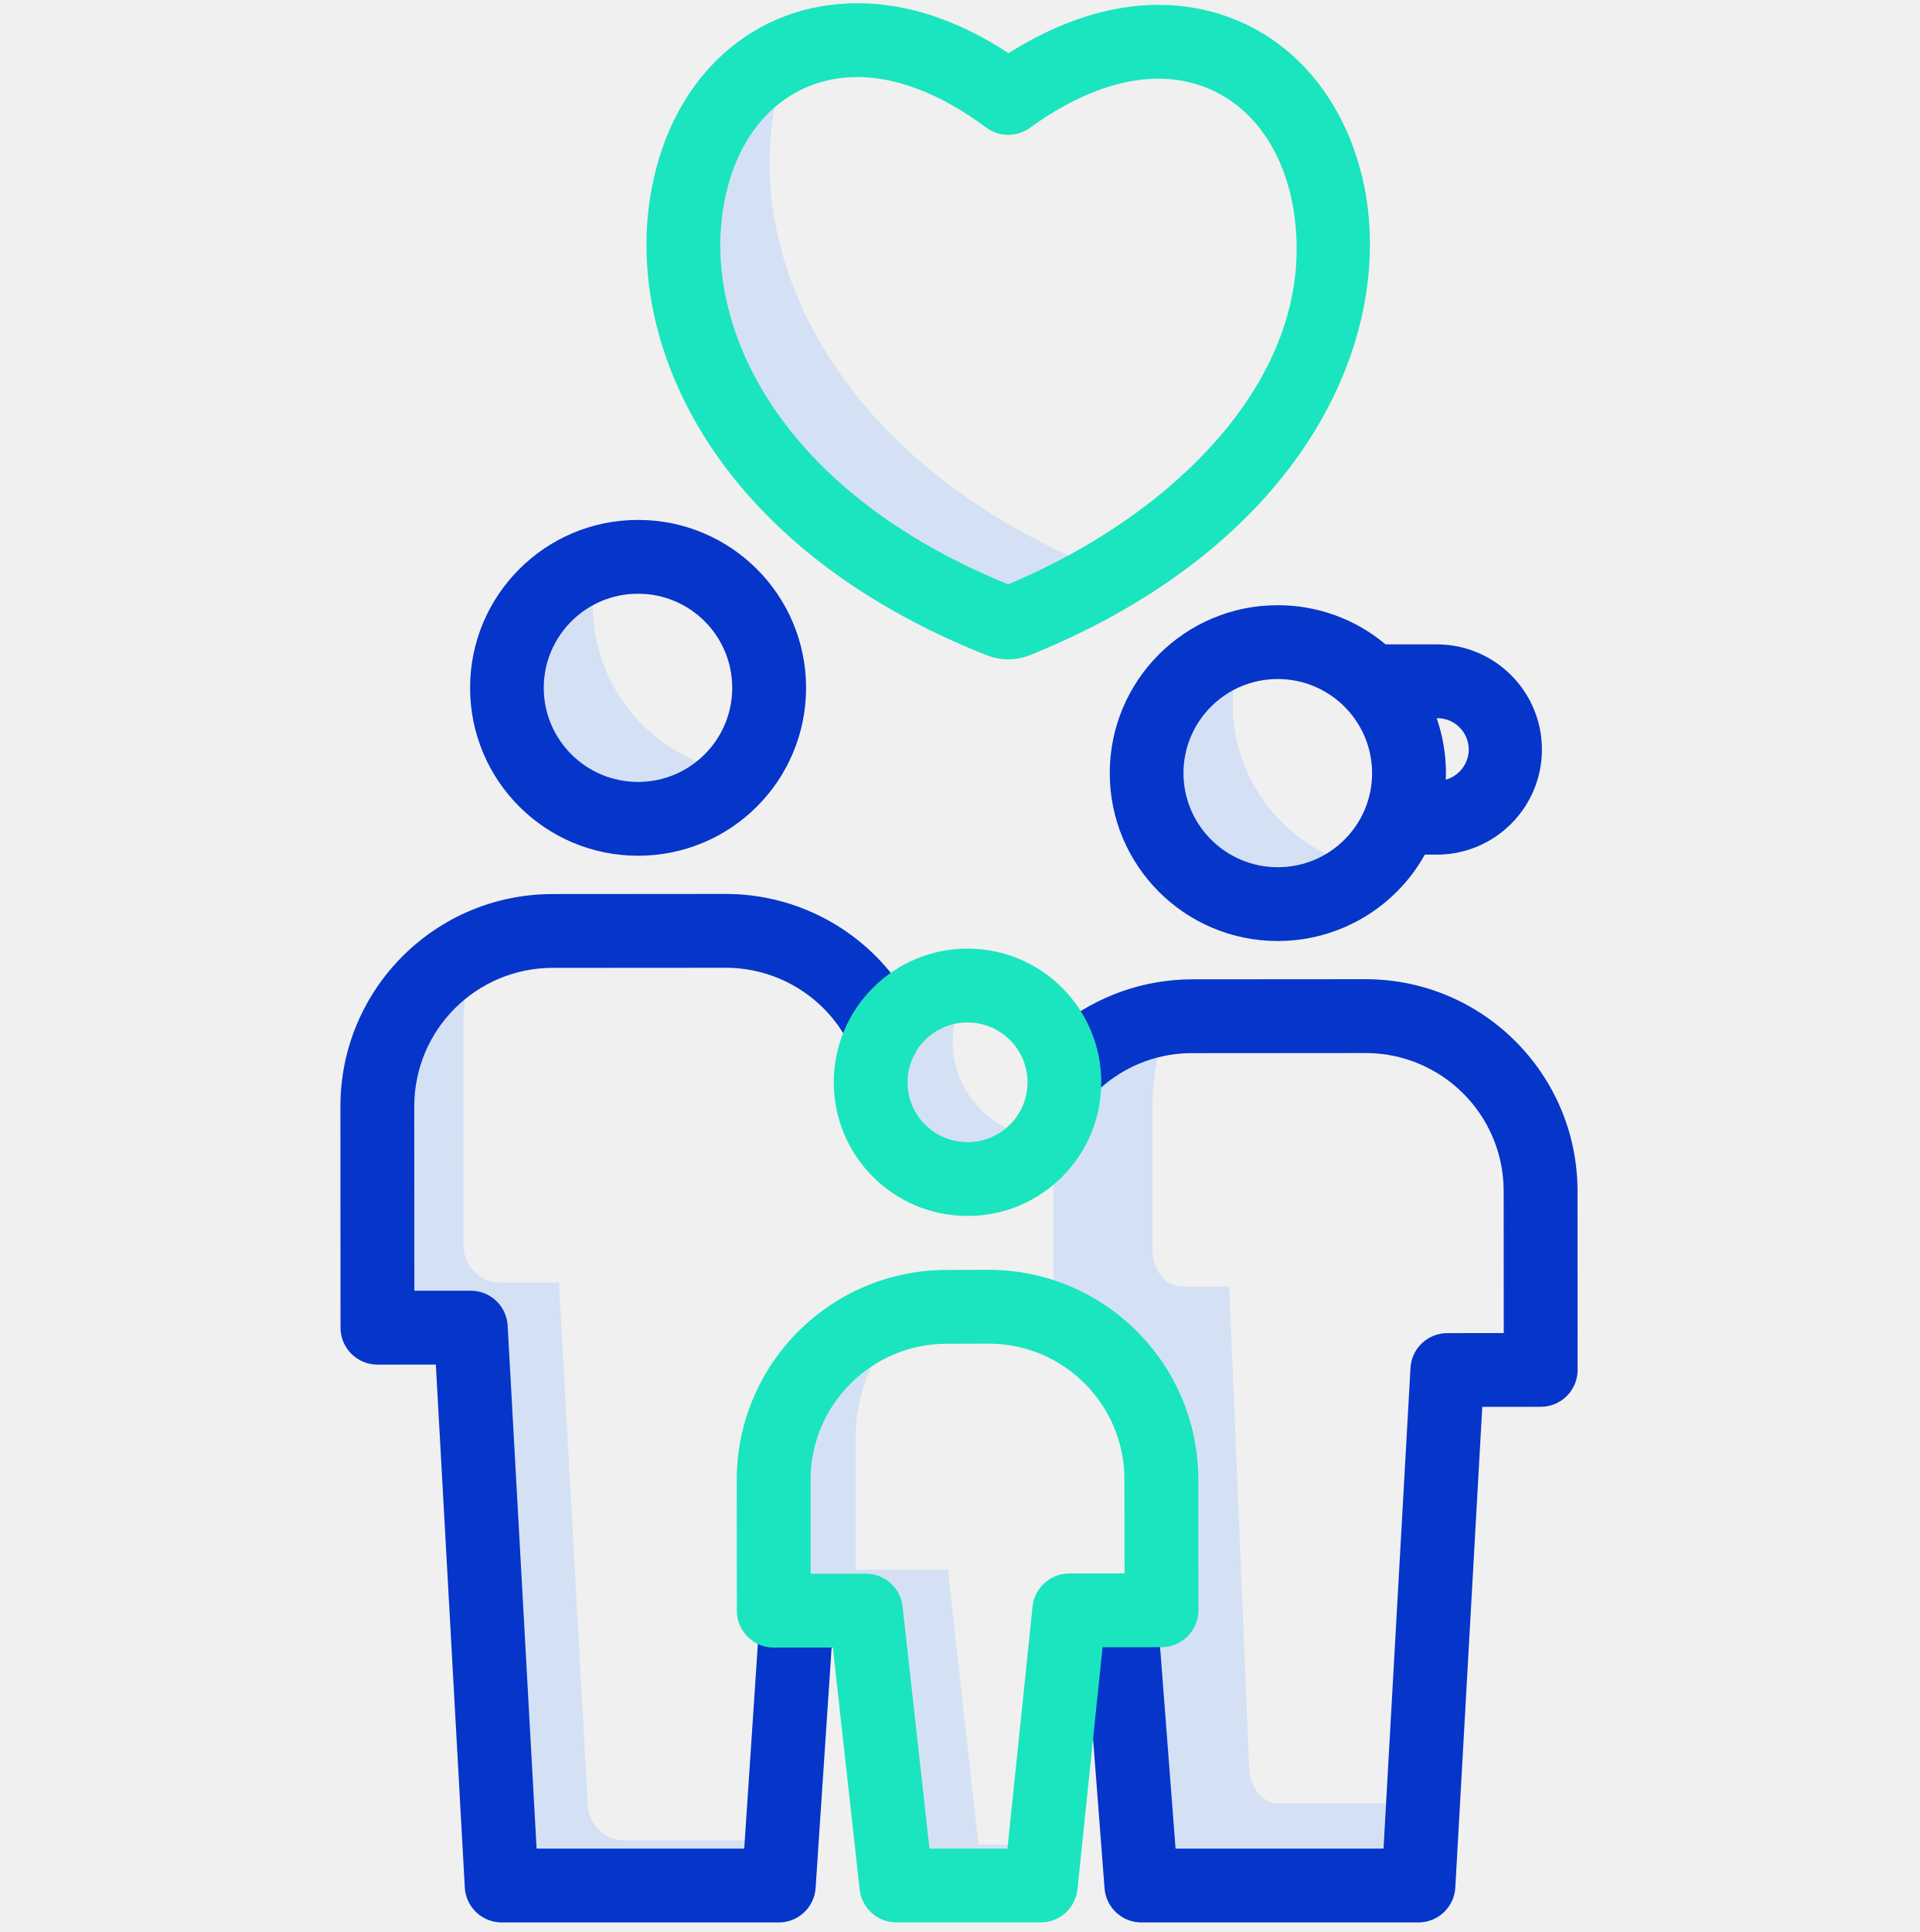
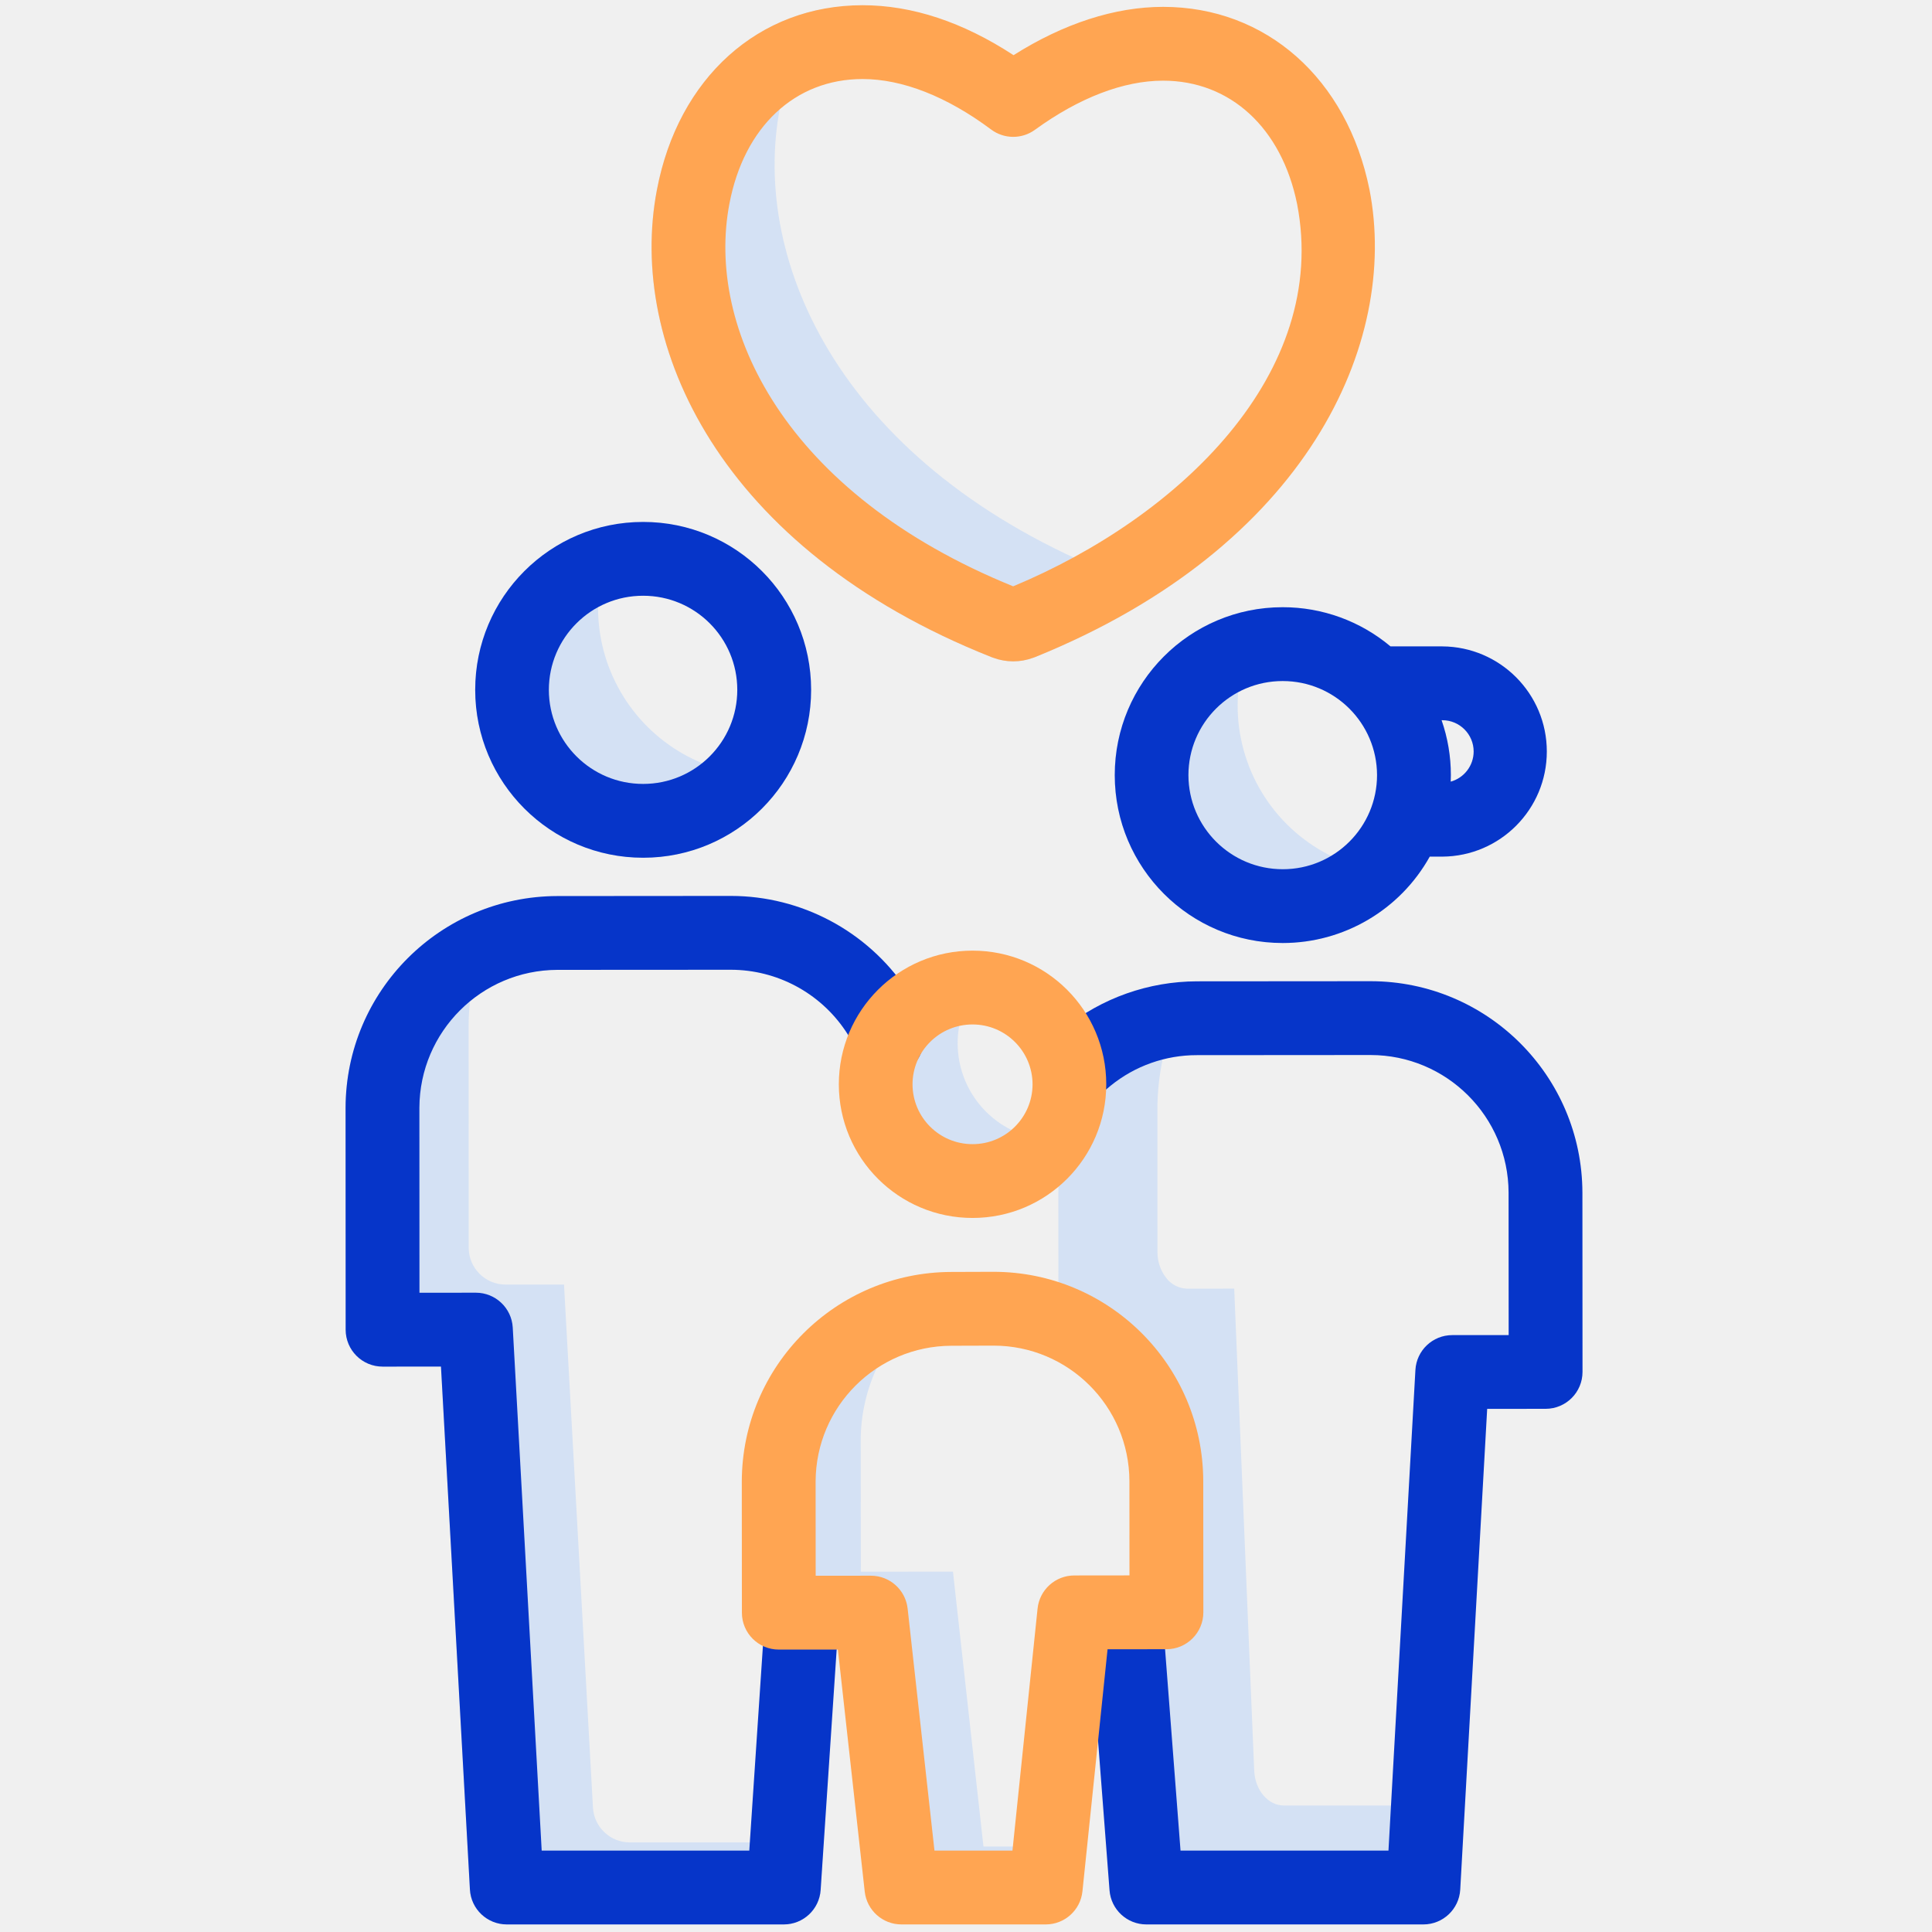
- <svg xmlns="http://www.w3.org/2000/svg" width="150" height="151" viewBox="0 0 150 151" fill="none">
+ <svg xmlns="http://www.w3.org/2000/svg" width="151" height="151" viewBox="0 0 151 151" fill="none">
  <g clip-path="url(#clip0)">
-     <path d="M74.442 81.39C74.438 79.916 74.867 78.475 75.676 77.245C75.734 77.156 75.795 77.072 75.856 76.988C75.786 76.986 75.717 76.983 75.646 76.983C72.038 76.989 68.931 79.531 68.208 83.065C67.484 86.601 69.345 90.158 72.66 91.581C75.975 93.005 79.835 91.903 81.9 88.945C77.768 88.886 74.448 85.522 74.442 81.39Z" fill="#D4E1F4" />
-     <path d="M76.457 144.162L74.075 122.676L66.873 122.681L66.866 112.425C66.867 108.594 68.503 104.945 71.363 102.395C65.04 103.647 60.475 109.183 60.455 115.63L60.463 125.886L67.665 125.881L70.047 147.367H81.326L81.658 144.162H76.457Z" fill="#D4E1F4" />
-     <path d="M99.937 140.957C98.704 140.957 97.686 139.761 97.619 138.232L96.055 100.56L92.382 100.563H92.379C91.733 100.547 91.128 100.237 90.739 99.719C90.288 99.136 90.048 98.417 90.058 97.68L90.053 86.744C90.023 83.344 90.899 79.998 92.592 77.049C90.064 77.832 87.838 79.376 86.22 81.469C83.696 84.603 82.309 88.753 82.312 93.154L82.317 100.884C82.308 101.621 82.547 102.34 82.998 102.925C83.387 103.442 83.992 103.752 84.639 103.768H84.64L88.314 103.763L89.877 144.641C89.946 146.171 90.964 147.366 92.196 147.366H109.627C110.856 147.366 111.873 146.175 111.944 144.651L112.119 140.957H99.937Z" fill="#D4E1F4" />
-     <path d="M48.818 143.841C47.287 143.841 46.022 142.646 45.937 141.117L43.675 100.239L39.112 100.243H39.11C37.516 100.243 36.225 98.952 36.225 97.358L36.219 80.012C36.21 76.527 37.316 73.131 39.373 70.317C31.905 72.088 26.625 78.747 26.604 86.422L26.61 103.768C26.61 105.362 27.901 106.653 29.495 106.653H29.497L34.059 106.649L36.322 147.527C36.407 149.056 37.672 150.252 39.203 150.252H60.854C62.381 150.252 63.643 149.061 63.733 147.536L63.95 143.841H48.818Z" fill="#D4E1F4" />
-     <path d="M59.488 60.473H59.48C54.781 60.479 50.437 57.974 48.091 53.902C45.743 49.832 45.752 44.817 48.113 40.754C41.261 41.669 36.294 47.741 36.756 54.639C37.218 61.535 42.951 66.891 49.864 66.883H49.871C54.544 66.876 58.861 64.39 61.214 60.354C60.642 60.432 60.065 60.47 59.488 60.473Z" fill="#D4E1F4" />
-     <path d="M109.474 68.098H109.466C104.545 68.111 100.03 65.366 97.778 60.99C95.525 56.614 95.913 51.345 98.784 47.347C91.76 47.91 86.436 53.92 86.722 60.96C87.009 67.999 92.805 73.556 99.851 73.546H99.859C104.093 73.534 108.063 71.489 110.532 68.049C110.183 68.078 109.829 68.098 109.474 68.098Z" fill="#D4E1F4" />
-     <path d="M90.119 44.784C90.067 44.805 90.015 44.824 89.961 44.843C89.459 45.018 88.933 45.113 88.401 45.123C87.873 45.115 87.35 45.022 86.851 44.847C86.8 44.83 86.75 44.812 86.7 44.792C65.415 36.346 58.231 20.366 60.552 8.274C61.045 5.519 62.117 2.898 63.697 0.587C57.223 1.917 52.366 7.158 50.936 14.685C48.615 26.776 55.799 42.756 77.085 51.202C77.135 51.222 77.185 51.241 77.236 51.257C77.734 51.432 78.258 51.525 78.786 51.534C79.318 51.524 79.844 51.428 80.346 51.253C80.4 51.234 80.451 51.216 80.504 51.194C86.471 48.777 91.33 45.784 95.181 42.464C93.59 43.284 91.903 44.058 90.119 44.784Z" fill="#D4E1F4" />
-     <path d="M70.435 77.155C67.355 72.602 62.219 69.872 56.723 69.867H56.711L43.15 69.877C34.021 69.898 26.625 77.294 26.602 86.423L26.61 103.768C26.61 105.362 27.901 106.653 29.495 106.653H29.496L34.058 106.651L36.322 147.527C36.407 149.056 37.672 150.252 39.203 150.252H60.855C62.373 150.252 63.632 149.075 63.733 147.56L64.998 128.577C65.104 126.987 63.901 125.612 62.312 125.506C60.722 125.401 59.347 126.602 59.241 128.193L58.156 144.482H41.931L39.668 103.602C39.583 102.074 38.319 100.878 36.788 100.878H36.786L32.378 100.881L32.372 86.421C32.397 80.477 37.211 75.666 43.154 75.646L56.716 75.637H56.723C60.309 75.643 63.657 77.427 65.664 80.399C65.785 80.579 65.903 80.764 66.016 80.952V81.072C66.016 82.666 67.308 83.957 68.9 83.957C70.494 83.957 71.785 82.666 71.785 81.072V80.21C71.785 79.751 71.675 79.299 71.464 78.891C71.156 78.291 70.813 77.712 70.435 77.155Z" fill="#0635C9" />
-     <path d="M49.871 66.882C57.119 66.879 62.992 61.002 62.989 53.755C62.987 46.507 57.11 40.634 49.862 40.636H49.852C42.606 40.639 36.733 46.516 36.735 53.763C36.737 61.011 42.614 66.884 49.862 66.882H49.871ZM42.49 53.765C42.493 49.698 45.791 46.403 49.857 46.405H49.862C53.924 46.404 57.217 49.696 57.218 53.757C57.219 57.817 53.929 61.111 49.867 61.113H49.862C45.797 61.118 42.498 57.829 42.49 53.765Z" fill="#0635C9" />
-     <path d="M106.711 76.531H106.698L93.138 76.541C89.372 76.551 85.722 77.841 82.787 80.198C82.319 80.575 81.871 80.977 81.445 81.401C81.336 81.512 81.236 81.629 81.146 81.754L80.431 82.745L85.106 86.124L85.678 85.332C85.911 85.107 86.154 84.896 86.403 84.695C88.308 83.149 90.688 82.307 93.141 82.312L106.702 82.302H106.709C112.656 82.303 117.482 87.113 117.5 93.06L117.507 104.189L113.097 104.193C111.567 104.193 110.304 105.389 110.219 106.917L108.113 144.482H91.861L90.55 127.408L84.797 127.848L86.312 147.586C86.427 149.09 87.68 150.252 89.189 150.252H110.841C112.372 150.252 113.637 149.056 113.722 147.527L115.828 109.957L120.395 109.953C121.988 109.952 123.278 108.661 123.278 107.069L123.271 93.055C123.247 83.924 115.84 76.535 106.711 76.531Z" fill="#0635C9" />
-     <path d="M99.859 73.546C104.626 73.544 109.018 70.961 111.339 66.796H112.323C116.841 66.768 120.489 63.097 120.489 58.58C120.489 54.061 116.841 50.392 112.323 50.363H108.273C105.913 48.382 102.93 47.298 99.848 47.302H99.838C92.592 47.304 86.717 53.181 86.721 60.429C86.724 67.676 92.601 73.549 99.848 73.546H99.859ZM114.771 58.579C114.769 59.677 114.036 60.639 112.978 60.935C112.984 60.761 112.989 60.588 112.989 60.414C112.989 58.956 112.744 57.508 112.265 56.132H112.323C113.674 56.133 114.77 57.229 114.771 58.58V58.579ZM92.478 60.429C92.48 56.364 95.778 53.07 99.843 53.072H99.848C103.911 53.072 107.208 56.359 107.22 60.42C107.218 64.487 103.92 67.781 99.855 67.78H99.848C95.786 67.778 92.489 64.492 92.478 60.429Z" fill="#0635C9" />
-     <path d="M77.241 99.245H77.228L73.946 99.255C64.911 99.278 57.593 106.596 57.571 115.63L57.578 125.889C57.58 127.48 58.87 128.771 60.463 128.771H60.465L65.08 128.767L67.179 147.685C67.341 149.146 68.577 150.253 70.047 150.252H81.326C82.804 150.252 84.043 149.135 84.195 147.665L86.158 128.745L90.76 128.742C92.354 128.742 93.646 127.449 93.645 125.855L93.637 115.597C93.614 106.559 86.279 99.245 77.241 99.245ZM83.555 122.978C82.078 122.979 80.841 124.096 80.688 125.565L78.725 144.482H72.63L70.531 125.563C70.369 124.102 69.134 122.997 67.664 122.997H67.662L63.345 122.999L63.34 115.626C63.364 109.776 68.105 105.041 73.957 105.024L77.24 105.014H77.247C83.099 105.015 87.848 109.749 87.865 115.601L87.871 122.973L83.555 122.978Z" fill="#1AE5BE" />
-     <path d="M75.612 95.036C81.383 95.034 86.058 90.356 86.055 84.585C86.054 78.816 81.375 74.141 75.605 74.142H75.597C69.828 74.145 65.153 78.824 65.154 84.593C65.157 90.362 69.835 95.038 75.605 95.036H75.612ZM70.915 84.593C70.915 83.35 71.408 82.159 72.288 81.281C73.167 80.404 74.359 79.912 75.602 79.913H75.605C78.19 79.913 80.287 82.002 80.296 84.588C80.293 87.174 78.195 89.269 75.609 89.266H75.605C73.019 89.27 70.92 87.178 70.915 84.593Z" fill="#1AE5BE" />
-     <path d="M106.633 14.681L106.628 14.66C104.878 5.985 98.546 0.379 90.497 0.379C86.734 0.379 82.727 1.679 78.81 4.155C74.846 1.564 70.885 0.252 67.008 0.252C58.908 0.252 52.598 5.921 50.935 14.687C48.617 26.779 55.802 42.758 77.085 51.203C77.133 51.223 77.183 51.241 77.234 51.257C78.235 51.626 79.334 51.626 80.336 51.257C80.392 51.238 80.449 51.218 80.505 51.196C101.777 42.577 108.956 26.646 106.633 14.681ZM78.78 45.668C60.895 38.406 54.745 25.456 56.603 15.769C57.742 9.756 61.73 6.021 67.008 6.021C70.123 6.021 73.599 7.386 77.059 9.967C78.071 10.722 79.457 10.732 80.479 9.991C83.942 7.477 87.407 6.149 90.497 6.149C95.753 6.149 99.767 9.843 100.972 15.79C103.532 29.02 91.74 40.272 78.78 45.668Z" fill="#1AE5BE" />
+     <path d="M74.848 81.547C74.844 80.073 75.274 78.632 76.082 77.401C76.14 77.312 76.201 77.228 76.263 77.145C76.193 77.142 76.124 77.14 76.052 77.14C72.444 77.146 69.338 79.687 68.614 83.222C67.891 86.757 69.751 90.314 73.066 91.738C76.382 93.162 80.242 92.06 82.306 89.101C78.174 89.042 74.854 85.678 74.848 81.547Z" fill="#D4E1F4" />
+     <path d="M76.864 144.318L74.481 122.833L67.28 122.838L67.272 112.581C67.273 108.75 68.91 105.102 71.769 102.552C65.447 103.804 60.882 109.34 60.862 115.786L60.869 126.043L68.071 126.038L70.453 147.523H81.733L82.064 144.318H76.864Z" fill="#D4E1F4" />
+     <path d="M100.344 141.113C99.111 141.113 98.093 139.918 98.025 138.389L96.462 100.716L92.788 100.72H92.786C92.14 100.704 91.535 100.393 91.145 99.876C90.695 99.293 90.454 98.574 90.464 97.837L90.459 86.9C90.429 83.501 91.306 80.154 92.999 77.206C90.471 77.989 88.245 79.532 86.627 81.626C84.103 84.759 82.716 88.91 82.718 93.311L82.723 101.04C82.715 101.778 82.954 102.496 83.404 103.081C83.794 103.598 84.398 103.909 85.046 103.925H85.047L88.72 103.92L90.284 144.798C90.353 146.328 91.371 147.522 92.603 147.522H110.033C111.263 147.522 112.279 146.332 112.351 144.808L112.526 141.113H100.344Z" fill="#D4E1F4" />
+     <path d="M49.224 143.998C47.693 143.998 46.429 142.802 46.344 141.273L44.081 100.396L39.519 100.399H39.517C37.923 100.399 36.632 99.109 36.632 97.515L36.626 80.168C36.617 76.684 37.722 73.287 39.779 70.474C32.311 72.244 27.032 78.904 27.01 86.579L27.017 103.925C27.017 105.519 28.307 106.81 29.901 106.81H29.904L34.466 106.806L36.728 147.684C36.813 149.212 38.078 150.408 39.609 150.408H61.26C62.788 150.408 64.049 149.217 64.14 147.692L64.356 143.998H49.224Z" fill="#D4E1F4" />
+     <path d="M59.894 60.629H59.886C55.188 60.636 50.843 58.13 48.497 54.059C46.15 49.989 46.158 44.973 48.52 40.91C41.667 41.826 36.701 47.898 37.163 54.795C37.625 61.691 43.358 67.047 50.27 67.04H50.277C54.95 67.032 59.267 64.547 61.62 60.511C61.048 60.588 60.471 60.627 59.894 60.629Z" fill="#D4E1F4" />
+     <path d="M109.881 68.254H109.873C104.951 68.268 100.437 65.522 98.184 61.147C95.932 56.771 96.32 51.501 99.191 47.503C92.167 48.067 86.843 54.076 87.129 61.117C87.416 68.155 93.211 73.713 100.258 73.703H100.265C104.5 73.69 108.47 71.646 110.939 68.205C110.589 68.234 110.236 68.254 109.881 68.254Z" fill="#D4E1F4" />
+     <path d="M90.526 44.941C90.473 44.962 90.422 44.981 90.368 44.999C89.866 45.175 89.34 45.27 88.808 45.28C88.279 45.271 87.756 45.178 87.258 45.003C87.207 44.987 87.156 44.968 87.106 44.948C65.821 36.502 58.637 20.523 60.958 8.431C61.452 5.675 62.523 3.055 64.103 0.744C57.629 2.073 52.773 7.314 51.343 14.841C49.022 26.933 56.206 42.912 77.491 51.358C77.541 51.378 77.591 51.397 77.642 51.413C78.141 51.589 78.664 51.681 79.192 51.69C79.725 51.68 80.25 51.585 80.752 51.41C80.806 51.391 80.858 51.372 80.91 51.351C86.877 48.933 91.736 45.941 95.587 42.621C93.996 43.441 92.31 44.214 90.526 44.941Z" fill="#D4E1F4" />
+     <path d="M70.841 77.311C67.761 72.759 62.626 70.028 57.13 70.023H57.117L43.556 70.033C34.427 70.055 27.031 77.45 27.009 86.58L27.016 103.925C27.016 105.519 28.307 106.81 29.901 106.81H29.902L34.465 106.807L36.728 147.684C36.813 149.212 38.078 150.408 39.609 150.408H61.261C62.78 150.408 64.038 149.231 64.139 147.716L65.404 128.733C65.51 127.143 64.307 125.769 62.718 125.662C61.128 125.557 59.754 126.759 59.647 128.349L58.562 144.639H42.337L40.075 103.758C39.99 102.231 38.725 101.034 37.194 101.034H37.193L32.784 101.038L32.778 86.577C32.803 80.634 37.617 75.823 43.56 75.802L57.122 75.794H57.13C60.715 75.8 64.063 77.584 66.07 80.555C66.192 80.735 66.309 80.921 66.422 81.109V81.229C66.422 82.822 67.714 84.113 69.306 84.113C70.9 84.113 72.191 82.822 72.191 81.229V80.366C72.191 79.908 72.081 79.456 71.871 79.048C71.563 78.448 71.219 77.868 70.841 77.311Z" fill="#0635C9" />
+     <path d="M50.277 67.038C57.525 67.036 63.398 61.159 63.396 53.911C63.393 46.663 57.516 40.79 50.268 40.793H50.258C43.012 40.795 37.139 46.672 37.141 53.92C37.144 61.168 43.02 67.041 50.268 67.038H50.277ZM42.897 53.921C42.899 49.855 46.197 46.559 50.263 46.562H50.268C54.33 46.561 57.623 49.852 57.624 53.914C57.625 57.974 54.335 61.268 50.273 61.269H50.268C46.203 61.274 42.904 57.985 42.897 53.921Z" fill="#0635C9" />
+     <path d="M107.117 76.688H107.104L93.544 76.698C89.778 76.708 86.128 77.997 83.194 80.355C82.725 80.732 82.277 81.133 81.852 81.558C81.743 81.668 81.642 81.786 81.552 81.911L80.837 82.901L85.512 86.281L86.085 85.488C86.317 85.264 86.56 85.052 86.809 84.852C88.714 83.306 91.094 82.463 93.548 82.468L107.108 82.458H107.116C113.063 82.459 117.888 87.27 117.907 93.217L117.913 104.346L113.503 104.349C111.973 104.349 110.71 105.545 110.625 107.074L108.519 144.639H92.267L90.956 127.564L85.203 128.005L86.718 147.743C86.833 149.246 88.087 150.408 89.595 150.408H111.247C112.778 150.408 114.043 149.212 114.128 147.684L116.234 110.114L120.801 110.11C122.394 110.109 123.685 108.818 123.685 107.225L123.677 93.212C123.653 84.081 116.247 76.691 107.117 76.688Z" fill="#0635C9" />
+     <path d="M100.265 73.703C105.032 73.7 109.424 71.117 111.746 66.952H112.73C117.247 66.924 120.895 63.254 120.895 58.736C120.895 54.218 117.247 50.548 112.73 50.52H108.679C106.319 48.539 103.336 47.455 100.255 47.458H100.245C92.998 47.461 87.124 53.338 87.127 60.586C87.13 67.832 93.007 73.705 100.255 73.703H100.265ZM115.177 58.735C115.175 59.833 114.442 60.796 113.384 61.091C113.391 60.917 113.396 60.745 113.396 60.571C113.396 59.112 113.15 57.665 112.671 56.289H112.73C114.081 56.29 115.176 57.386 115.177 58.736V58.735ZM92.884 60.586C92.887 56.52 96.184 53.226 100.25 53.229H100.255C104.317 53.229 107.614 56.515 107.626 60.577C107.624 64.643 104.326 67.937 100.261 67.936H100.255C96.192 67.935 92.895 64.648 92.884 60.586Z" fill="#0635C9" />
+     <path d="M77.647 99.401H77.635L74.352 99.412C65.317 99.434 58 106.752 57.977 115.786L57.985 126.045C57.986 127.637 59.277 128.927 60.869 128.927H60.872L65.487 128.924L67.585 147.841C67.748 149.303 68.983 150.409 70.453 150.408H81.733C83.21 150.408 84.449 149.291 84.601 147.821L86.564 128.901L91.166 128.899C92.76 128.899 94.052 127.605 94.051 126.012L94.043 115.754C94.02 106.716 86.686 99.401 77.647 99.401ZM83.961 123.134C82.484 123.136 81.247 124.252 81.094 125.721L79.131 144.639H73.036L70.938 125.72C70.775 124.259 69.541 123.153 68.071 123.153H68.068L63.751 123.156L63.746 115.783C63.77 109.932 68.511 105.197 74.363 105.181L77.646 105.171H77.653C83.505 105.172 88.254 109.906 88.272 115.758L88.277 123.129L83.961 123.134Z" fill="#FFA552" />
+     <path d="M76.019 95.192C81.789 95.191 86.464 90.512 86.462 84.742C86.46 78.972 81.781 74.298 76.011 74.299H76.004C70.234 74.301 65.559 78.98 65.561 84.749C65.563 90.519 70.242 95.195 76.011 95.192H76.019ZM71.321 84.749C71.321 83.506 71.814 82.315 72.695 81.438C73.573 80.56 74.765 80.068 76.008 80.069H76.011C78.596 80.069 80.694 82.159 80.702 84.744C80.7 87.331 78.601 89.425 76.015 89.423H76.011C73.426 89.427 71.326 87.335 71.321 84.749Z" fill="#FFA552" />
+     <path d="M107.039 14.837L107.034 14.816C105.284 6.141 98.953 0.536 90.904 0.536C87.14 0.536 83.134 1.835 79.216 4.312C75.252 1.72 71.291 0.408 67.415 0.408C59.314 0.408 53.004 6.077 51.342 14.844C49.023 26.936 56.208 42.915 77.491 51.36C77.54 51.38 77.59 51.397 77.64 51.413C78.641 51.783 79.741 51.783 80.742 51.413C80.799 51.395 80.855 51.375 80.911 51.352C102.183 42.733 109.362 26.803 107.039 14.837ZM79.186 45.825C61.301 38.563 55.151 25.612 57.009 15.925C58.149 9.912 62.136 6.177 67.415 6.177C70.53 6.177 74.005 7.542 77.466 10.124C78.478 10.879 79.864 10.889 80.885 10.147C84.348 7.633 87.814 6.305 90.904 6.305C96.159 6.305 100.173 10 101.378 15.947C103.938 29.177 92.147 40.428 79.186 45.825Z" fill="#FFA552" />
  </g>
  <defs>
    <clipPath id="clip0">
-       <rect width="150" height="150" fill="white" transform="translate(0 0.251587)" />
+       <rect width="150" height="150" fill="white" transform="translate(0.40625 0.408081)" />
    </clipPath>
  </defs>
</svg>
